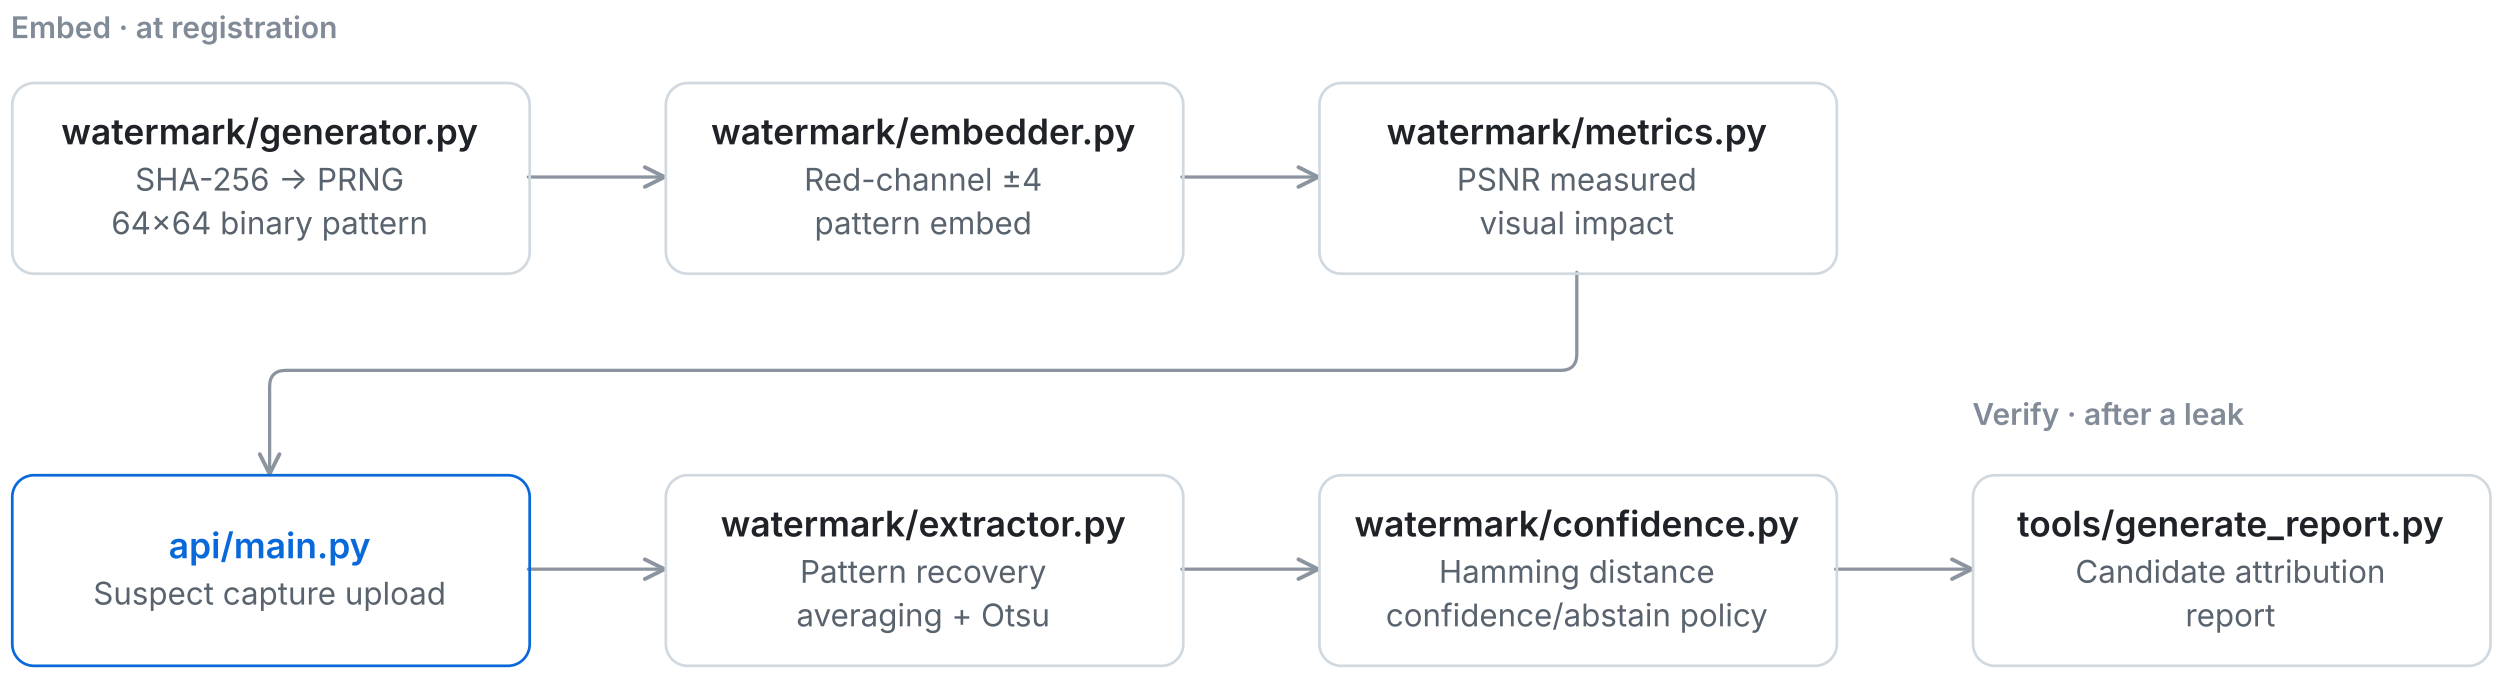
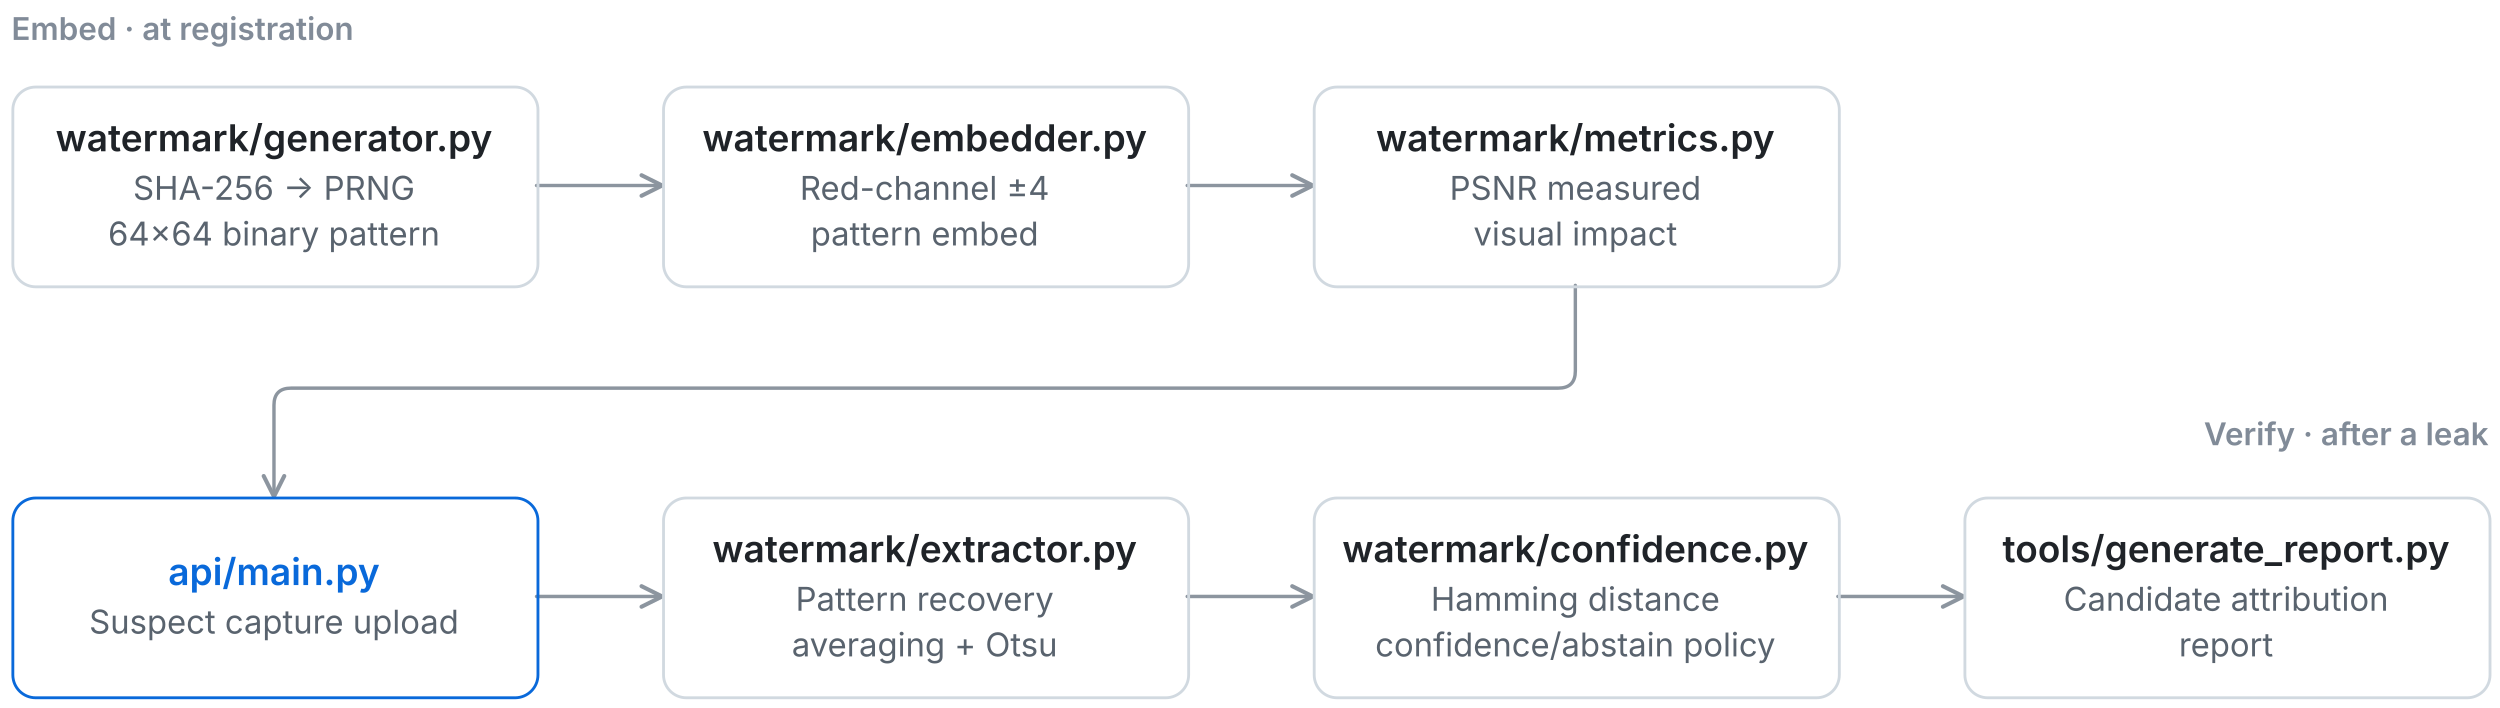
- <svg xmlns="http://www.w3.org/2000/svg" width="918" height="248" viewBox="-4 -4 918 248" role="img" aria-label="Flow from embedding a watermark and measuring PSNR to recovering the pattern from a suspect capture, matching by Hamming distance and producing a candidate attribution report">
+ <svg xmlns="http://www.w3.org/2000/svg" width="876" height="248" viewBox="-4 -4 876 248" role="img" aria-label="Flow from embedding a watermark and measuring PSNR to recovering the pattern from a suspect capture, matching by Hamming distance and producing a candidate attribution report">
  <defs>
    <marker id="head-light" viewBox="0 0 8 8" refX="7" refY="4" markerWidth="8" markerHeight="8" orient="auto">
      <path d="M1 1 L7 4 L1 7" fill="none" stroke="#8c959f" stroke-width="1.2" stroke-linecap="round" stroke-linejoin="round" />
    </marker>
  </defs>
  <text x="0" y="10" font-family="-apple-system, BlinkMacSystemFont, 'Segoe UI', 'Apple SD Gothic Neo', 'Malgun Gothic', 'Noto Sans KR', sans-serif" font-size="11" font-weight="600" fill="#818b98" text-anchor="start">Embed · at registration</text>
-   <text x="820" y="152" font-family="-apple-system, BlinkMacSystemFont, 'Segoe UI', 'Apple SD Gothic Neo', 'Malgun Gothic', 'Noto Sans KR', sans-serif" font-size="11" font-weight="600" fill="#818b98" text-anchor="end">Verify · after a leak</text>
-   <path d="M190 61 L240 61" fill="none" stroke="#8c959f" stroke-width="1.2" stroke-linecap="round" stroke-linejoin="round" marker-end="url(#head-light)" />
-   <path d="M430 61 L480 61" fill="none" stroke="#8c959f" stroke-width="1.2" stroke-linecap="round" stroke-linejoin="round" marker-end="url(#head-light)" />
-   <path d="M190 205 L240 205" fill="none" stroke="#8c959f" stroke-width="1.2" stroke-linecap="round" stroke-linejoin="round" marker-end="url(#head-light)" />
-   <path d="M430 205 L480 205" fill="none" stroke="#8c959f" stroke-width="1.2" stroke-linecap="round" stroke-linejoin="round" marker-end="url(#head-light)" />
-   <path d="M670 205 L720 205" fill="none" stroke="#8c959f" stroke-width="1.2" stroke-linecap="round" stroke-linejoin="round" marker-end="url(#head-light)" />
-   <path d="M575 96 L575 126 Q575 132 569 132 L101 132 Q95 132 95 138 L95 170" fill="none" stroke="#8c959f" stroke-width="1.2" stroke-linecap="round" stroke-linejoin="round" marker-end="url(#head-light)" />
-   <rect x="0.5" y="26.5" width="190" height="70" rx="8" fill="none" stroke="#d1d9e0" stroke-width="1" />
-   <text x="95" y="49" font-family="-apple-system, BlinkMacSystemFont, 'Segoe UI', 'Apple SD Gothic Neo', 'Malgun Gothic', 'Noto Sans KR', sans-serif" font-size="13" font-weight="600" fill="#1f2328" text-anchor="middle">watermark/generator.py</text>
-   <text x="95" y="66" font-family="-apple-system, BlinkMacSystemFont, 'Segoe UI', 'Apple SD Gothic Neo', 'Malgun Gothic', 'Noto Sans KR', sans-serif" font-size="11.5" font-weight="400" fill="#59636e" text-anchor="middle">SHA-256 → PRNG</text>
-   <text x="95" y="82" font-family="-apple-system, BlinkMacSystemFont, 'Segoe UI', 'Apple SD Gothic Neo', 'Malgun Gothic', 'Noto Sans KR', sans-serif" font-size="11.5" font-weight="400" fill="#59636e" text-anchor="middle">64×64 binary pattern</text>
-   <rect x="240.5" y="26.5" width="190" height="70" rx="8" fill="none" stroke="#d1d9e0" stroke-width="1" />
-   <text x="335" y="49" font-family="-apple-system, BlinkMacSystemFont, 'Segoe UI', 'Apple SD Gothic Neo', 'Malgun Gothic', 'Noto Sans KR', sans-serif" font-size="13" font-weight="600" fill="#1f2328" text-anchor="middle">watermark/embedder.py</text>
-   <text x="335" y="66" font-family="-apple-system, BlinkMacSystemFont, 'Segoe UI', 'Apple SD Gothic Neo', 'Malgun Gothic', 'Noto Sans KR', sans-serif" font-size="11.5" font-weight="400" fill="#59636e" text-anchor="middle">Red-channel ±4</text>
-   <text x="335" y="82" font-family="-apple-system, BlinkMacSystemFont, 'Segoe UI', 'Apple SD Gothic Neo', 'Malgun Gothic', 'Noto Sans KR', sans-serif" font-size="11.5" font-weight="400" fill="#59636e" text-anchor="middle">pattern embed</text>
-   <rect x="480.5" y="26.5" width="190" height="70" rx="8" fill="none" stroke="#d1d9e0" stroke-width="1" />
-   <text x="575" y="49" font-family="-apple-system, BlinkMacSystemFont, 'Segoe UI', 'Apple SD Gothic Neo', 'Malgun Gothic', 'Noto Sans KR', sans-serif" font-size="13" font-weight="600" fill="#1f2328" text-anchor="middle">watermark/metrics.py</text>
-   <text x="575" y="66" font-family="-apple-system, BlinkMacSystemFont, 'Segoe UI', 'Apple SD Gothic Neo', 'Malgun Gothic', 'Noto Sans KR', sans-serif" font-size="11.5" font-weight="400" fill="#59636e" text-anchor="middle">PSNR measured</text>
-   <text x="575" y="82" font-family="-apple-system, BlinkMacSystemFont, 'Segoe UI', 'Apple SD Gothic Neo', 'Malgun Gothic', 'Noto Sans KR', sans-serif" font-size="11.5" font-weight="400" fill="#59636e" text-anchor="middle">visual impact</text>
-   <rect x="0.5" y="170.5" width="190" height="70" rx="8" fill="none" stroke="#0969da" stroke-width="1" />
-   <text x="95" y="201" font-family="-apple-system, BlinkMacSystemFont, 'Segoe UI', 'Apple SD Gothic Neo', 'Malgun Gothic', 'Noto Sans KR', sans-serif" font-size="13" font-weight="600" fill="#0969da" text-anchor="middle">api/main.py</text>
-   <text x="95" y="218" font-family="-apple-system, BlinkMacSystemFont, 'Segoe UI', 'Apple SD Gothic Neo', 'Malgun Gothic', 'Noto Sans KR', sans-serif" font-size="11.5" font-weight="400" fill="#59636e" text-anchor="middle">Suspect capture upload</text>
-   <rect x="240.5" y="170.5" width="190" height="70" rx="8" fill="none" stroke="#d1d9e0" stroke-width="1" />
-   <text x="335" y="193" font-family="-apple-system, BlinkMacSystemFont, 'Segoe UI', 'Apple SD Gothic Neo', 'Malgun Gothic', 'Noto Sans KR', sans-serif" font-size="13" font-weight="600" fill="#1f2328" text-anchor="middle">watermark/extractor.py</text>
-   <text x="335" y="210" font-family="-apple-system, BlinkMacSystemFont, 'Segoe UI', 'Apple SD Gothic Neo', 'Malgun Gothic', 'Noto Sans KR', sans-serif" font-size="11.5" font-weight="400" fill="#59636e" text-anchor="middle">Pattern recovery</text>
-   <text x="335" y="226" font-family="-apple-system, BlinkMacSystemFont, 'Segoe UI', 'Apple SD Gothic Neo', 'Malgun Gothic', 'Noto Sans KR', sans-serif" font-size="11.5" font-weight="400" fill="#59636e" text-anchor="middle">averaging + Otsu</text>
-   <rect x="480.5" y="170.5" width="190" height="70" rx="8" fill="none" stroke="#d1d9e0" stroke-width="1" />
-   <text x="575" y="193" font-family="-apple-system, BlinkMacSystemFont, 'Segoe UI', 'Apple SD Gothic Neo', 'Malgun Gothic', 'Noto Sans KR', sans-serif" font-size="13" font-weight="600" fill="#1f2328" text-anchor="middle">watermark/confidence.py</text>
-   <text x="575" y="210" font-family="-apple-system, BlinkMacSystemFont, 'Segoe UI', 'Apple SD Gothic Neo', 'Malgun Gothic', 'Noto Sans KR', sans-serif" font-size="11.5" font-weight="400" fill="#59636e" text-anchor="middle">Hamming distance</text>
-   <text x="575" y="226" font-family="-apple-system, BlinkMacSystemFont, 'Segoe UI', 'Apple SD Gothic Neo', 'Malgun Gothic', 'Noto Sans KR', sans-serif" font-size="11.5" font-weight="400" fill="#59636e" text-anchor="middle">confidence/abstain policy</text>
-   <rect x="720.5" y="170.5" width="190" height="70" rx="8" fill="none" stroke="#d1d9e0" stroke-width="1" />
-   <text x="815" y="193" font-family="-apple-system, BlinkMacSystemFont, 'Segoe UI', 'Apple SD Gothic Neo', 'Malgun Gothic', 'Noto Sans KR', sans-serif" font-size="13" font-weight="600" fill="#1f2328" text-anchor="middle">tools/generate_report.py</text>
-   <text x="815" y="210" font-family="-apple-system, BlinkMacSystemFont, 'Segoe UI', 'Apple SD Gothic Neo', 'Malgun Gothic', 'Noto Sans KR', sans-serif" font-size="11.5" font-weight="400" fill="#59636e" text-anchor="middle">Candidate attribution</text>
-   <text x="815" y="226" font-family="-apple-system, BlinkMacSystemFont, 'Segoe UI', 'Apple SD Gothic Neo', 'Malgun Gothic', 'Noto Sans KR', sans-serif" font-size="11.5" font-weight="400" fill="#59636e" text-anchor="middle">report</text>
+   <text x="868" y="152" font-family="-apple-system, BlinkMacSystemFont, 'Segoe UI', 'Apple SD Gothic Neo', 'Malgun Gothic', 'Noto Sans KR', sans-serif" font-size="11" font-weight="600" fill="#818b98" text-anchor="end">Verify · after a leak</text>
+   <path d="M184 61 L228 61" fill="none" stroke="#8c959f" stroke-width="1.2" stroke-linecap="round" stroke-linejoin="round" marker-end="url(#head-light)" />
+   <path d="M412 61 L456 61" fill="none" stroke="#8c959f" stroke-width="1.2" stroke-linecap="round" stroke-linejoin="round" marker-end="url(#head-light)" />
+   <path d="M184 205 L228 205" fill="none" stroke="#8c959f" stroke-width="1.2" stroke-linecap="round" stroke-linejoin="round" marker-end="url(#head-light)" />
+   <path d="M412 205 L456 205" fill="none" stroke="#8c959f" stroke-width="1.2" stroke-linecap="round" stroke-linejoin="round" marker-end="url(#head-light)" />
+   <path d="M640 205 L684 205" fill="none" stroke="#8c959f" stroke-width="1.2" stroke-linecap="round" stroke-linejoin="round" marker-end="url(#head-light)" />
+   <path d="M548 96 L548 126 Q548 132 542 132 L98 132 Q92 132 92 138 L92 170" fill="none" stroke="#8c959f" stroke-width="1.2" stroke-linecap="round" stroke-linejoin="round" marker-end="url(#head-light)" />
+   <rect x="0.5" y="26.5" width="184" height="70" rx="8" fill="none" stroke="#d1d9e0" stroke-width="1" />
+   <text x="92" y="49" font-family="-apple-system, BlinkMacSystemFont, 'Segoe UI', 'Apple SD Gothic Neo', 'Malgun Gothic', 'Noto Sans KR', sans-serif" font-size="13" font-weight="600" fill="#1f2328" text-anchor="middle">watermark/generator.py</text>
+   <text x="92" y="66" font-family="-apple-system, BlinkMacSystemFont, 'Segoe UI', 'Apple SD Gothic Neo', 'Malgun Gothic', 'Noto Sans KR', sans-serif" font-size="11.5" font-weight="400" fill="#59636e" text-anchor="middle">SHA-256 → PRNG</text>
+   <text x="92" y="82" font-family="-apple-system, BlinkMacSystemFont, 'Segoe UI', 'Apple SD Gothic Neo', 'Malgun Gothic', 'Noto Sans KR', sans-serif" font-size="11.5" font-weight="400" fill="#59636e" text-anchor="middle">64×64 binary pattern</text>
+   <rect x="228.5" y="26.5" width="184" height="70" rx="8" fill="none" stroke="#d1d9e0" stroke-width="1" />
+   <text x="320" y="49" font-family="-apple-system, BlinkMacSystemFont, 'Segoe UI', 'Apple SD Gothic Neo', 'Malgun Gothic', 'Noto Sans KR', sans-serif" font-size="13" font-weight="600" fill="#1f2328" text-anchor="middle">watermark/embedder.py</text>
+   <text x="320" y="66" font-family="-apple-system, BlinkMacSystemFont, 'Segoe UI', 'Apple SD Gothic Neo', 'Malgun Gothic', 'Noto Sans KR', sans-serif" font-size="11.5" font-weight="400" fill="#59636e" text-anchor="middle">Red-channel ±4</text>
+   <text x="320" y="82" font-family="-apple-system, BlinkMacSystemFont, 'Segoe UI', 'Apple SD Gothic Neo', 'Malgun Gothic', 'Noto Sans KR', sans-serif" font-size="11.5" font-weight="400" fill="#59636e" text-anchor="middle">pattern embed</text>
+   <rect x="456.5" y="26.5" width="184" height="70" rx="8" fill="none" stroke="#d1d9e0" stroke-width="1" />
+   <text x="548" y="49" font-family="-apple-system, BlinkMacSystemFont, 'Segoe UI', 'Apple SD Gothic Neo', 'Malgun Gothic', 'Noto Sans KR', sans-serif" font-size="13" font-weight="600" fill="#1f2328" text-anchor="middle">watermark/metrics.py</text>
+   <text x="548" y="66" font-family="-apple-system, BlinkMacSystemFont, 'Segoe UI', 'Apple SD Gothic Neo', 'Malgun Gothic', 'Noto Sans KR', sans-serif" font-size="11.5" font-weight="400" fill="#59636e" text-anchor="middle">PSNR measured</text>
+   <text x="548" y="82" font-family="-apple-system, BlinkMacSystemFont, 'Segoe UI', 'Apple SD Gothic Neo', 'Malgun Gothic', 'Noto Sans KR', sans-serif" font-size="11.5" font-weight="400" fill="#59636e" text-anchor="middle">visual impact</text>
+   <rect x="0.5" y="170.5" width="184" height="70" rx="8" fill="none" stroke="#0969da" stroke-width="1" />
+   <text x="92" y="201" font-family="-apple-system, BlinkMacSystemFont, 'Segoe UI', 'Apple SD Gothic Neo', 'Malgun Gothic', 'Noto Sans KR', sans-serif" font-size="13" font-weight="600" fill="#0969da" text-anchor="middle">api/main.py</text>
+   <text x="92" y="218" font-family="-apple-system, BlinkMacSystemFont, 'Segoe UI', 'Apple SD Gothic Neo', 'Malgun Gothic', 'Noto Sans KR', sans-serif" font-size="11.5" font-weight="400" fill="#59636e" text-anchor="middle">Suspect capture upload</text>
+   <rect x="228.5" y="170.5" width="184" height="70" rx="8" fill="none" stroke="#d1d9e0" stroke-width="1" />
+   <text x="320" y="193" font-family="-apple-system, BlinkMacSystemFont, 'Segoe UI', 'Apple SD Gothic Neo', 'Malgun Gothic', 'Noto Sans KR', sans-serif" font-size="13" font-weight="600" fill="#1f2328" text-anchor="middle">watermark/extractor.py</text>
+   <text x="320" y="210" font-family="-apple-system, BlinkMacSystemFont, 'Segoe UI', 'Apple SD Gothic Neo', 'Malgun Gothic', 'Noto Sans KR', sans-serif" font-size="11.5" font-weight="400" fill="#59636e" text-anchor="middle">Pattern recovery</text>
+   <text x="320" y="226" font-family="-apple-system, BlinkMacSystemFont, 'Segoe UI', 'Apple SD Gothic Neo', 'Malgun Gothic', 'Noto Sans KR', sans-serif" font-size="11.5" font-weight="400" fill="#59636e" text-anchor="middle">averaging + Otsu</text>
+   <rect x="456.5" y="170.5" width="184" height="70" rx="8" fill="none" stroke="#d1d9e0" stroke-width="1" />
+   <text x="548" y="193" font-family="-apple-system, BlinkMacSystemFont, 'Segoe UI', 'Apple SD Gothic Neo', 'Malgun Gothic', 'Noto Sans KR', sans-serif" font-size="13" font-weight="600" fill="#1f2328" text-anchor="middle">watermark/confidence.py</text>
+   <text x="548" y="210" font-family="-apple-system, BlinkMacSystemFont, 'Segoe UI', 'Apple SD Gothic Neo', 'Malgun Gothic', 'Noto Sans KR', sans-serif" font-size="11.5" font-weight="400" fill="#59636e" text-anchor="middle">Hamming distance</text>
+   <text x="548" y="226" font-family="-apple-system, BlinkMacSystemFont, 'Segoe UI', 'Apple SD Gothic Neo', 'Malgun Gothic', 'Noto Sans KR', sans-serif" font-size="11.5" font-weight="400" fill="#59636e" text-anchor="middle">confidence/abstain policy</text>
+   <rect x="684.5" y="170.5" width="184" height="70" rx="8" fill="none" stroke="#d1d9e0" stroke-width="1" />
+   <text x="776" y="193" font-family="-apple-system, BlinkMacSystemFont, 'Segoe UI', 'Apple SD Gothic Neo', 'Malgun Gothic', 'Noto Sans KR', sans-serif" font-size="13" font-weight="600" fill="#1f2328" text-anchor="middle">tools/generate_report.py</text>
+   <text x="776" y="210" font-family="-apple-system, BlinkMacSystemFont, 'Segoe UI', 'Apple SD Gothic Neo', 'Malgun Gothic', 'Noto Sans KR', sans-serif" font-size="11.5" font-weight="400" fill="#59636e" text-anchor="middle">Candidate attribution</text>
+   <text x="776" y="226" font-family="-apple-system, BlinkMacSystemFont, 'Segoe UI', 'Apple SD Gothic Neo', 'Malgun Gothic', 'Noto Sans KR', sans-serif" font-size="11.5" font-weight="400" fill="#59636e" text-anchor="middle">report</text>
</svg>
